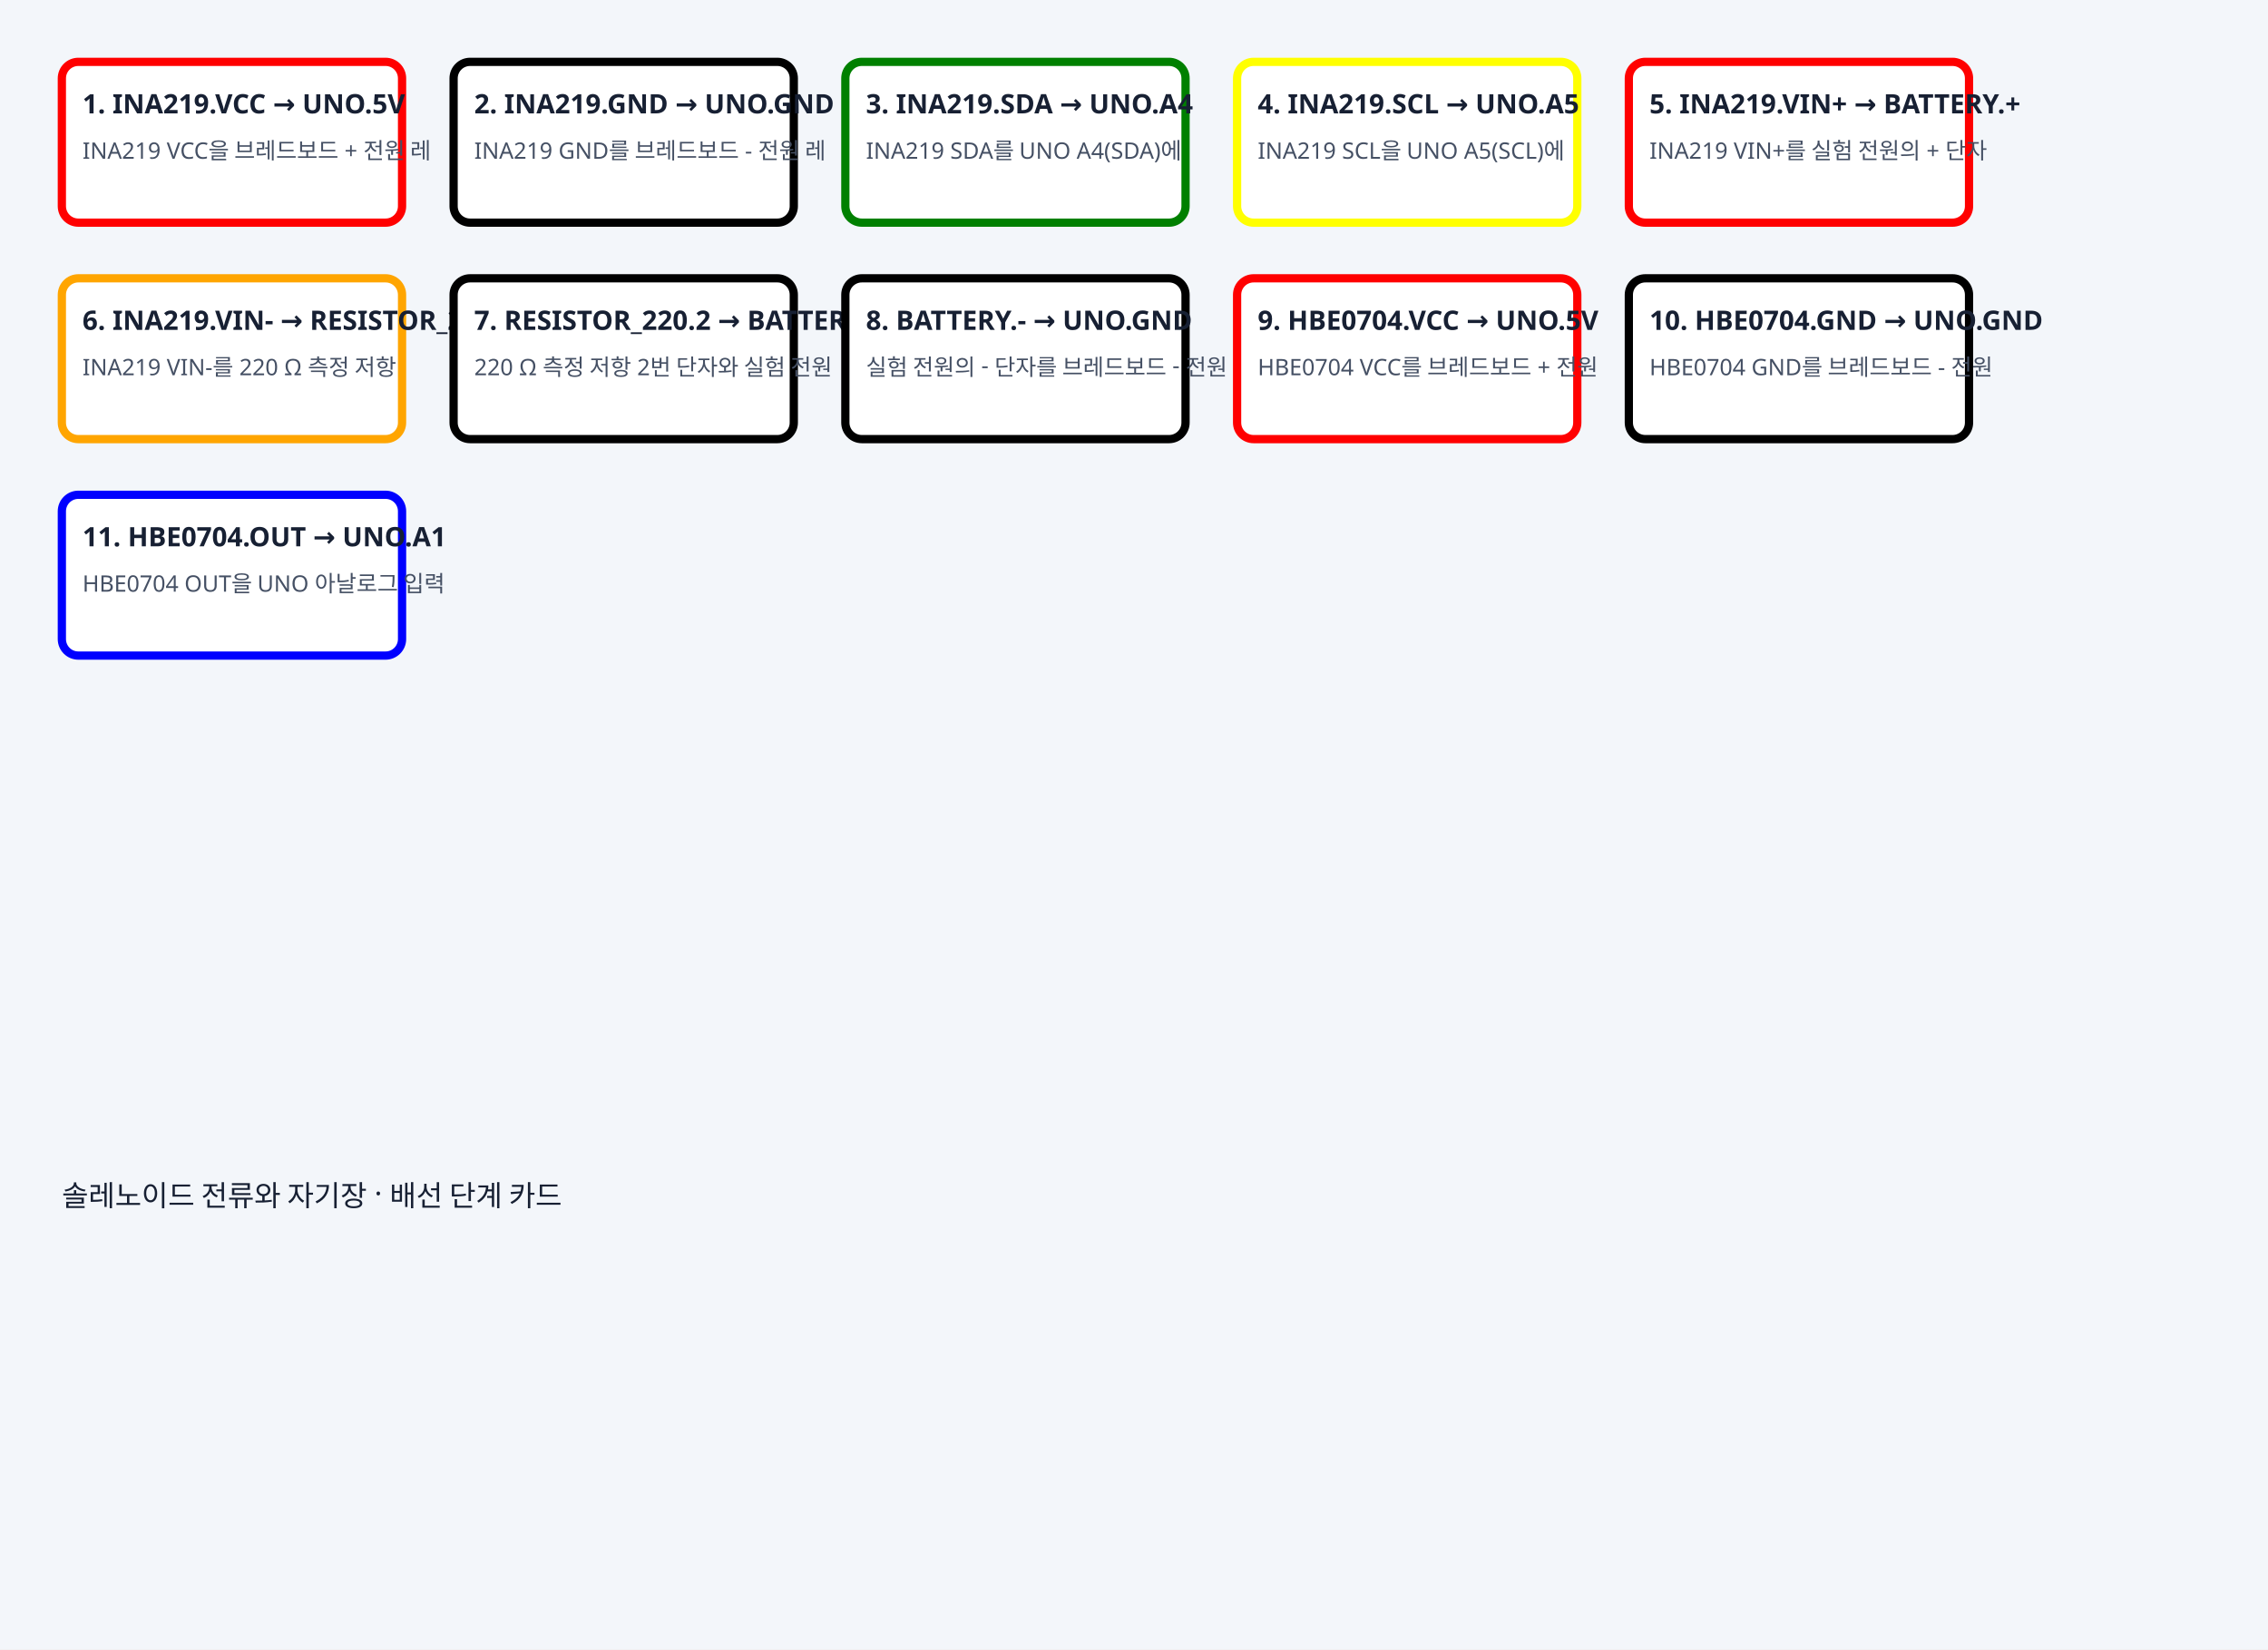
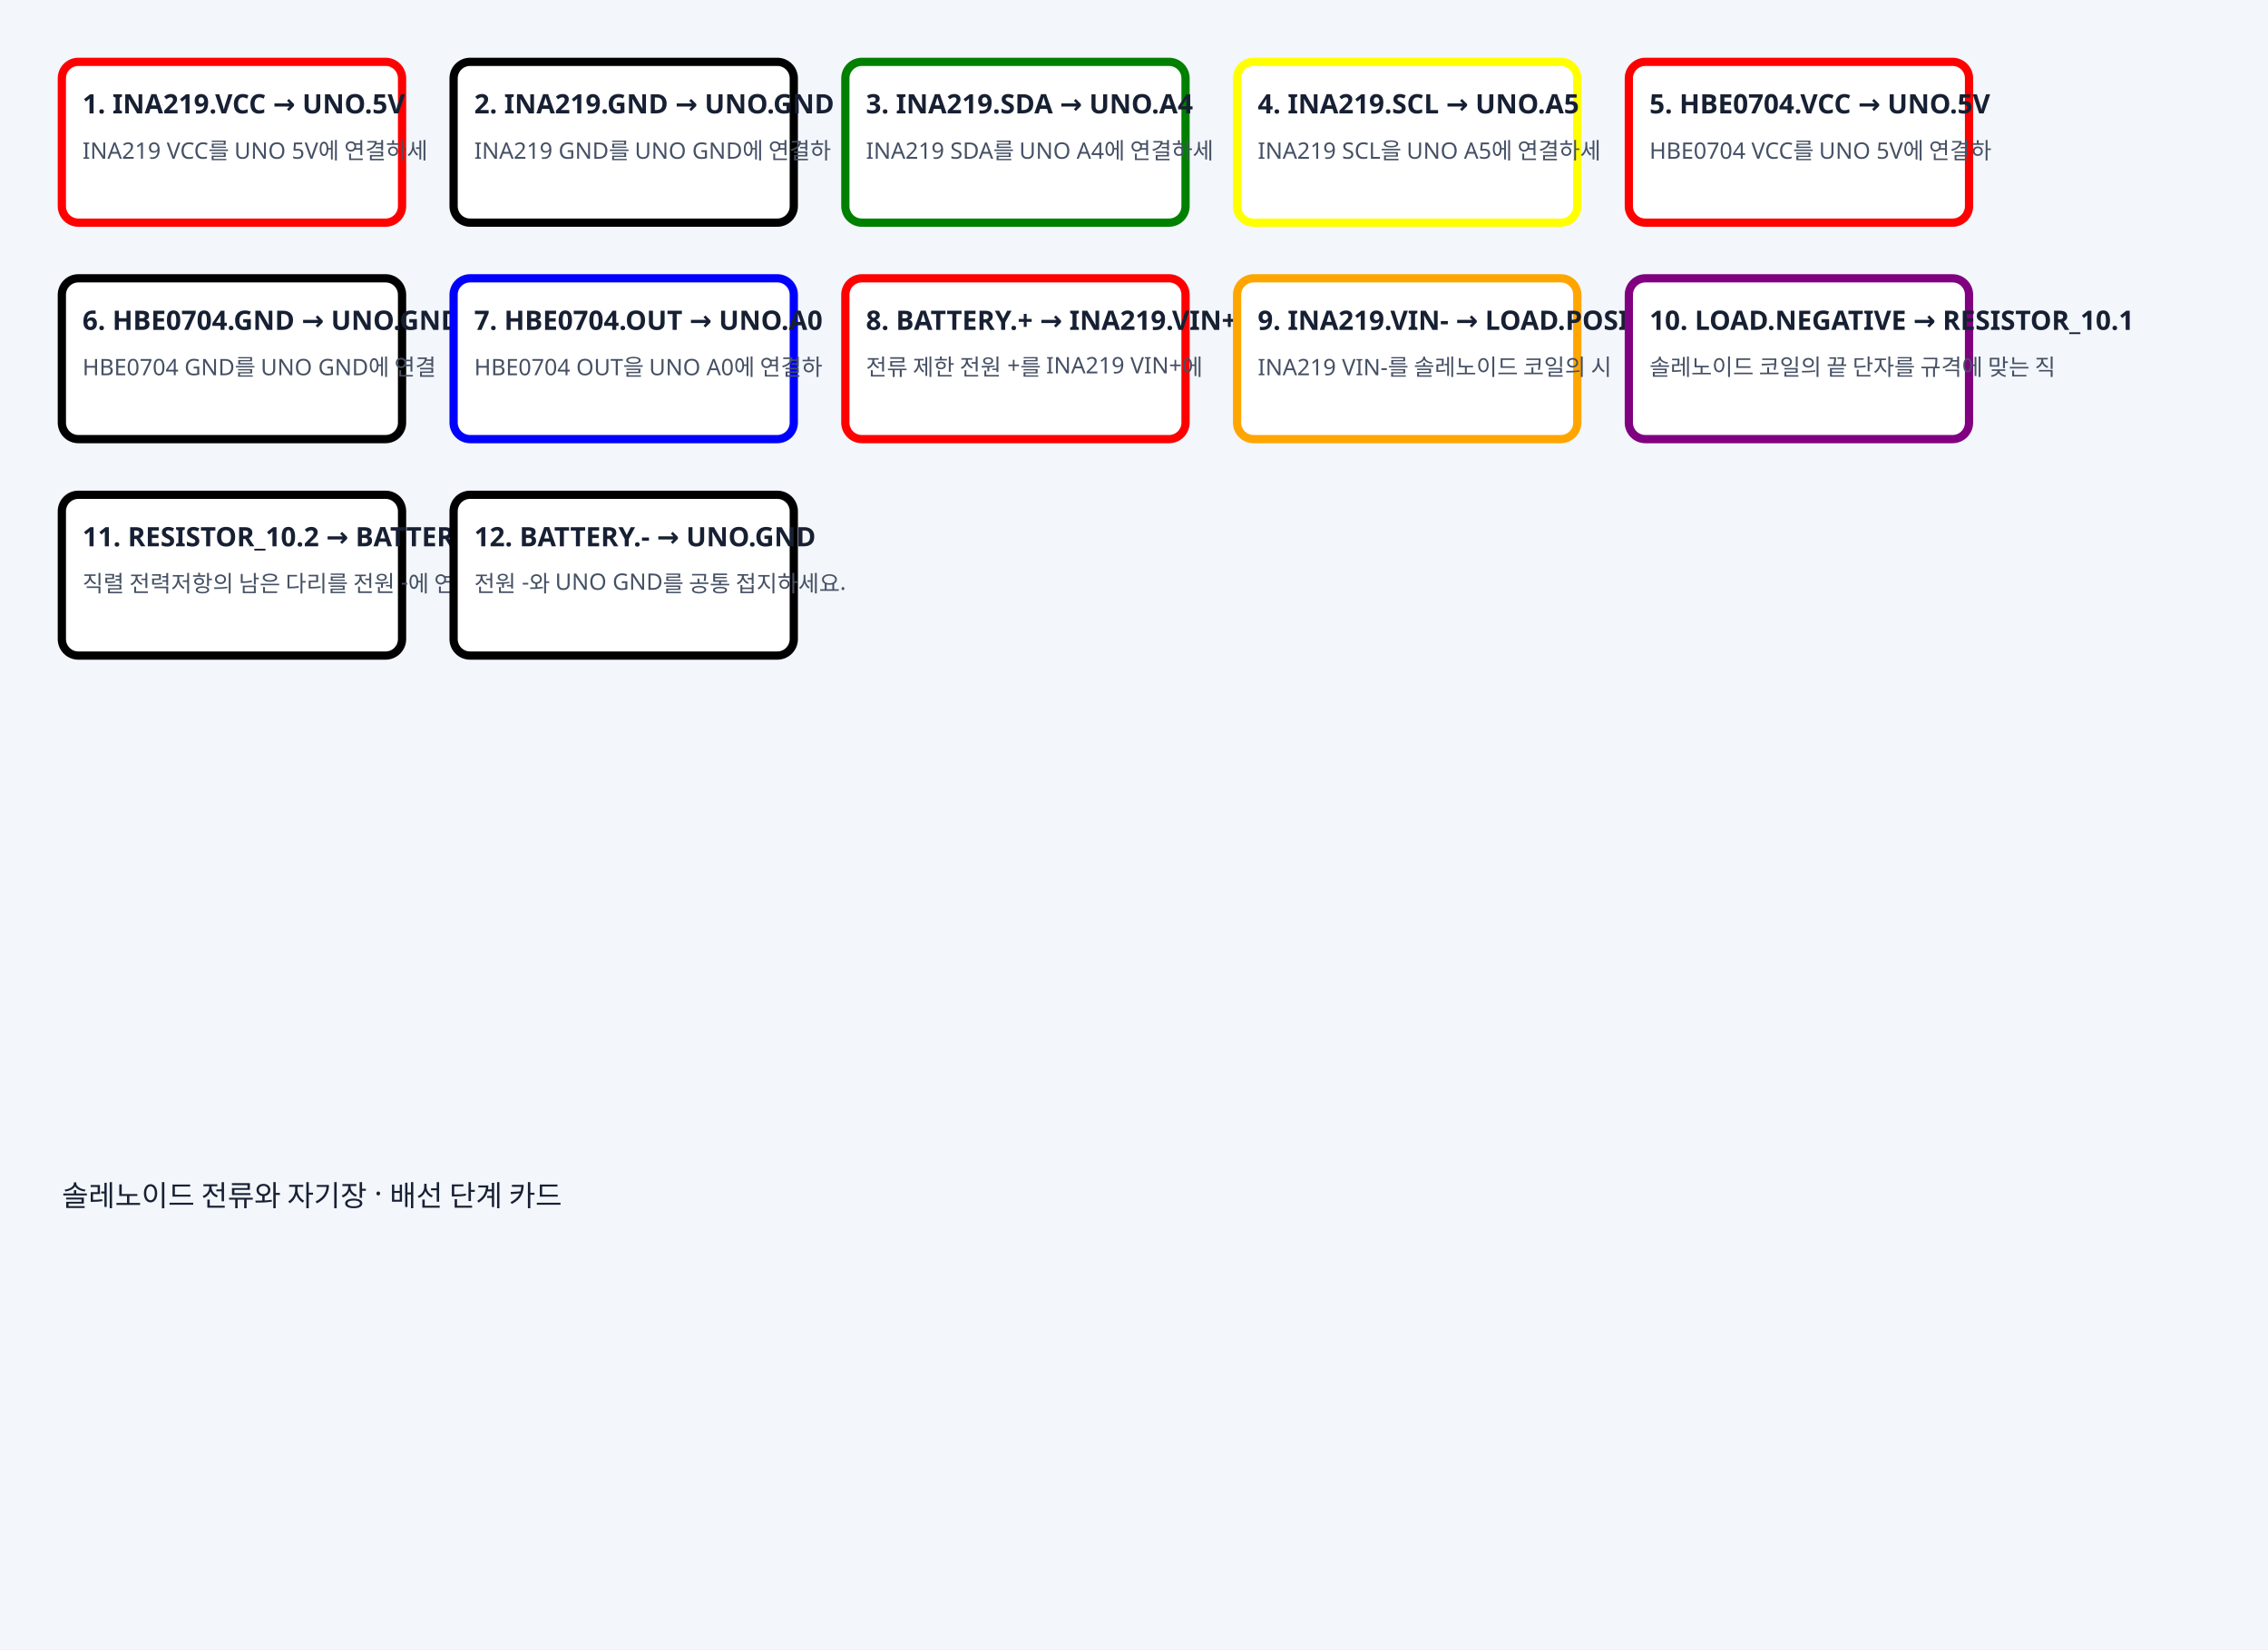
<svg xmlns="http://www.w3.org/2000/svg" width="1100" height="800" viewBox="0 0 1100 800">
  <rect width="100%" height="100%" fill="#f3f6fa" />
  <text x="30" y="585" font-family="sans-serif" font-size="14" fill="#172033">솔레노이드 전류와 자기장 · 배선 단계 카드</text>
  <g>
    <rect x="30" y="30" width="165" height="78" rx="8" fill="#ffffff" stroke="red" stroke-width="4" />
    <text x="40" y="55" font-family="sans-serif" font-size="13" font-weight="700" fill="#172033">1. INA219.VCC → UNO.5V</text>
-     <text x="40" y="77" font-family="sans-serif" font-size="11" fill="#455064">INA219 VCC을 브레드보드 + 전원 레</text>
+     <text x="40" y="77" font-family="sans-serif" font-size="11" fill="#455064">INA219 VCC를 UNO 5V에 연결하세</text>
  </g>
  <g>
    <rect x="220" y="30" width="165" height="78" rx="8" fill="#ffffff" stroke="black" stroke-width="4" />
    <text x="230" y="55" font-family="sans-serif" font-size="13" font-weight="700" fill="#172033">2. INA219.GND → UNO.GND</text>
-     <text x="230" y="77" font-family="sans-serif" font-size="11" fill="#455064">INA219 GND를 브레드보드 - 전원 레</text>
+     <text x="230" y="77" font-family="sans-serif" font-size="11" fill="#455064">INA219 GND를 UNO GND에 연결하</text>
  </g>
  <g>
    <rect x="410" y="30" width="165" height="78" rx="8" fill="#ffffff" stroke="green" stroke-width="4" />
    <text x="420" y="55" font-family="sans-serif" font-size="13" font-weight="700" fill="#172033">3. INA219.SDA → UNO.A4</text>
-     <text x="420" y="77" font-family="sans-serif" font-size="11" fill="#455064">INA219 SDA를 UNO A4(SDA)에</text>
+     <text x="420" y="77" font-family="sans-serif" font-size="11" fill="#455064">INA219 SDA를 UNO A4에 연결하세</text>
  </g>
  <g>
    <rect x="600" y="30" width="165" height="78" rx="8" fill="#ffffff" stroke="yellow" stroke-width="4" />
    <text x="610" y="55" font-family="sans-serif" font-size="13" font-weight="700" fill="#172033">4. INA219.SCL → UNO.A5</text>
-     <text x="610" y="77" font-family="sans-serif" font-size="11" fill="#455064">INA219 SCL을 UNO A5(SCL)에</text>
+     <text x="610" y="77" font-family="sans-serif" font-size="11" fill="#455064">INA219 SCL을 UNO A5에 연결하세</text>
  </g>
  <g>
    <rect x="790" y="30" width="165" height="78" rx="8" fill="#ffffff" stroke="red" stroke-width="4" />
-     <text x="800" y="55" font-family="sans-serif" font-size="13" font-weight="700" fill="#172033">5. INA219.VIN+ → BATTERY.+</text>
-     <text x="800" y="77" font-family="sans-serif" font-size="11" fill="#455064">INA219 VIN+를 실험 전원의 + 단자</text>
+     <text x="800" y="55" font-family="sans-serif" font-size="13" font-weight="700" fill="#172033">5. HBE0704.VCC → UNO.5V</text>
+     <text x="800" y="77" font-family="sans-serif" font-size="11" fill="#455064">HBE0704 VCC를 UNO 5V에 연결하</text>
  </g>
  <g>
-     <rect x="30" y="135" width="165" height="78" rx="8" fill="#ffffff" stroke="orange" stroke-width="4" />
-     <text x="40" y="160" font-family="sans-serif" font-size="13" font-weight="700" fill="#172033">6. INA219.VIN- → RESISTOR_220.1</text>
-     <text x="40" y="182" font-family="sans-serif" font-size="11" fill="#455064">INA219 VIN-를 220 Ω 측정 저항</text>
+     <rect x="30" y="135" width="165" height="78" rx="8" fill="#ffffff" stroke="black" stroke-width="4" />
+     <text x="40" y="160" font-family="sans-serif" font-size="13" font-weight="700" fill="#172033">6. HBE0704.GND → UNO.GND</text>
+     <text x="40" y="182" font-family="sans-serif" font-size="11" fill="#455064">HBE0704 GND를 UNO GND에 연결</text>
  </g>
  <g>
-     <rect x="220" y="135" width="165" height="78" rx="8" fill="#ffffff" stroke="black" stroke-width="4" />
-     <text x="230" y="160" font-family="sans-serif" font-size="13" font-weight="700" fill="#172033">7. RESISTOR_220.2 → BATTERY.-</text>
-     <text x="230" y="182" font-family="sans-serif" font-size="11" fill="#455064">220 Ω 측정 저항 2번 단자와 실험 전원</text>
+     <rect x="220" y="135" width="165" height="78" rx="8" fill="#ffffff" stroke="blue" stroke-width="4" />
+     <text x="230" y="160" font-family="sans-serif" font-size="13" font-weight="700" fill="#172033">7. HBE0704.OUT → UNO.A0</text>
+     <text x="230" y="182" font-family="sans-serif" font-size="11" fill="#455064">HBE0704 OUT을 UNO A0에 연결하</text>
  </g>
  <g>
-     <rect x="410" y="135" width="165" height="78" rx="8" fill="#ffffff" stroke="black" stroke-width="4" />
-     <text x="420" y="160" font-family="sans-serif" font-size="13" font-weight="700" fill="#172033">8. BATTERY.- → UNO.GND</text>
-     <text x="420" y="182" font-family="sans-serif" font-size="11" fill="#455064">실험 전원의 - 단자를 브레드보드 - 전원 </text>
+     <rect x="410" y="135" width="165" height="78" rx="8" fill="#ffffff" stroke="red" stroke-width="4" />
+     <text x="420" y="160" font-family="sans-serif" font-size="13" font-weight="700" fill="#172033">8. BATTERY.+ → INA219.VIN+</text>
+     <text x="420" y="182" font-family="sans-serif" font-size="11" fill="#455064">전류 제한 전원 +를 INA219 VIN+에</text>
  </g>
  <g>
-     <rect x="600" y="135" width="165" height="78" rx="8" fill="#ffffff" stroke="red" stroke-width="4" />
-     <text x="610" y="160" font-family="sans-serif" font-size="13" font-weight="700" fill="#172033">9. HBE0704.VCC → UNO.5V</text>
-     <text x="610" y="182" font-family="sans-serif" font-size="11" fill="#455064">HBE0704 VCC를 브레드보드 + 전원 </text>
+     <rect x="600" y="135" width="165" height="78" rx="8" fill="#ffffff" stroke="orange" stroke-width="4" />
+     <text x="610" y="160" font-family="sans-serif" font-size="13" font-weight="700" fill="#172033">9. INA219.VIN- → LOAD.POSITIVE</text>
+     <text x="610" y="182" font-family="sans-serif" font-size="11" fill="#455064">INA219 VIN-를 솔레노이드 코일의 시</text>
  </g>
  <g>
-     <rect x="790" y="135" width="165" height="78" rx="8" fill="#ffffff" stroke="black" stroke-width="4" />
-     <text x="800" y="160" font-family="sans-serif" font-size="13" font-weight="700" fill="#172033">10. HBE0704.GND → UNO.GND</text>
-     <text x="800" y="182" font-family="sans-serif" font-size="11" fill="#455064">HBE0704 GND를 브레드보드 - 전원 </text>
+     <rect x="790" y="135" width="165" height="78" rx="8" fill="#ffffff" stroke="purple" stroke-width="4" />
+     <text x="800" y="160" font-family="sans-serif" font-size="13" font-weight="700" fill="#172033">10. LOAD.NEGATIVE → RESISTOR_10.1</text>
+     <text x="800" y="182" font-family="sans-serif" font-size="11" fill="#455064">솔레노이드 코일의 끝 단자를 규격에 맞는 직</text>
  </g>
  <g>
-     <rect x="30" y="240" width="165" height="78" rx="8" fill="#ffffff" stroke="blue" stroke-width="4" />
-     <text x="40" y="265" font-family="sans-serif" font-size="13" font-weight="700" fill="#172033">11. HBE0704.OUT → UNO.A1</text>
-     <text x="40" y="287" font-family="sans-serif" font-size="11" fill="#455064">HBE0704 OUT을 UNO 아날로그 입력</text>
+     <rect x="30" y="240" width="165" height="78" rx="8" fill="#ffffff" stroke="black" stroke-width="4" />
+     <text x="40" y="265" font-family="sans-serif" font-size="13" font-weight="700" fill="#172033">11. RESISTOR_10.2 → BATTERY.-</text>
+     <text x="40" y="287" font-family="sans-serif" font-size="11" fill="#455064">직렬 전력저항의 남은 다리를 전원 -에 연결</text>
+   </g>
+   <g>
+     <rect x="220" y="240" width="165" height="78" rx="8" fill="#ffffff" stroke="black" stroke-width="4" />
+     <text x="230" y="265" font-family="sans-serif" font-size="13" font-weight="700" fill="#172033">12. BATTERY.- → UNO.GND</text>
+     <text x="230" y="287" font-family="sans-serif" font-size="11" fill="#455064">전원 -와 UNO GND를 공통 접지하세요.</text>
  </g>
</svg>
